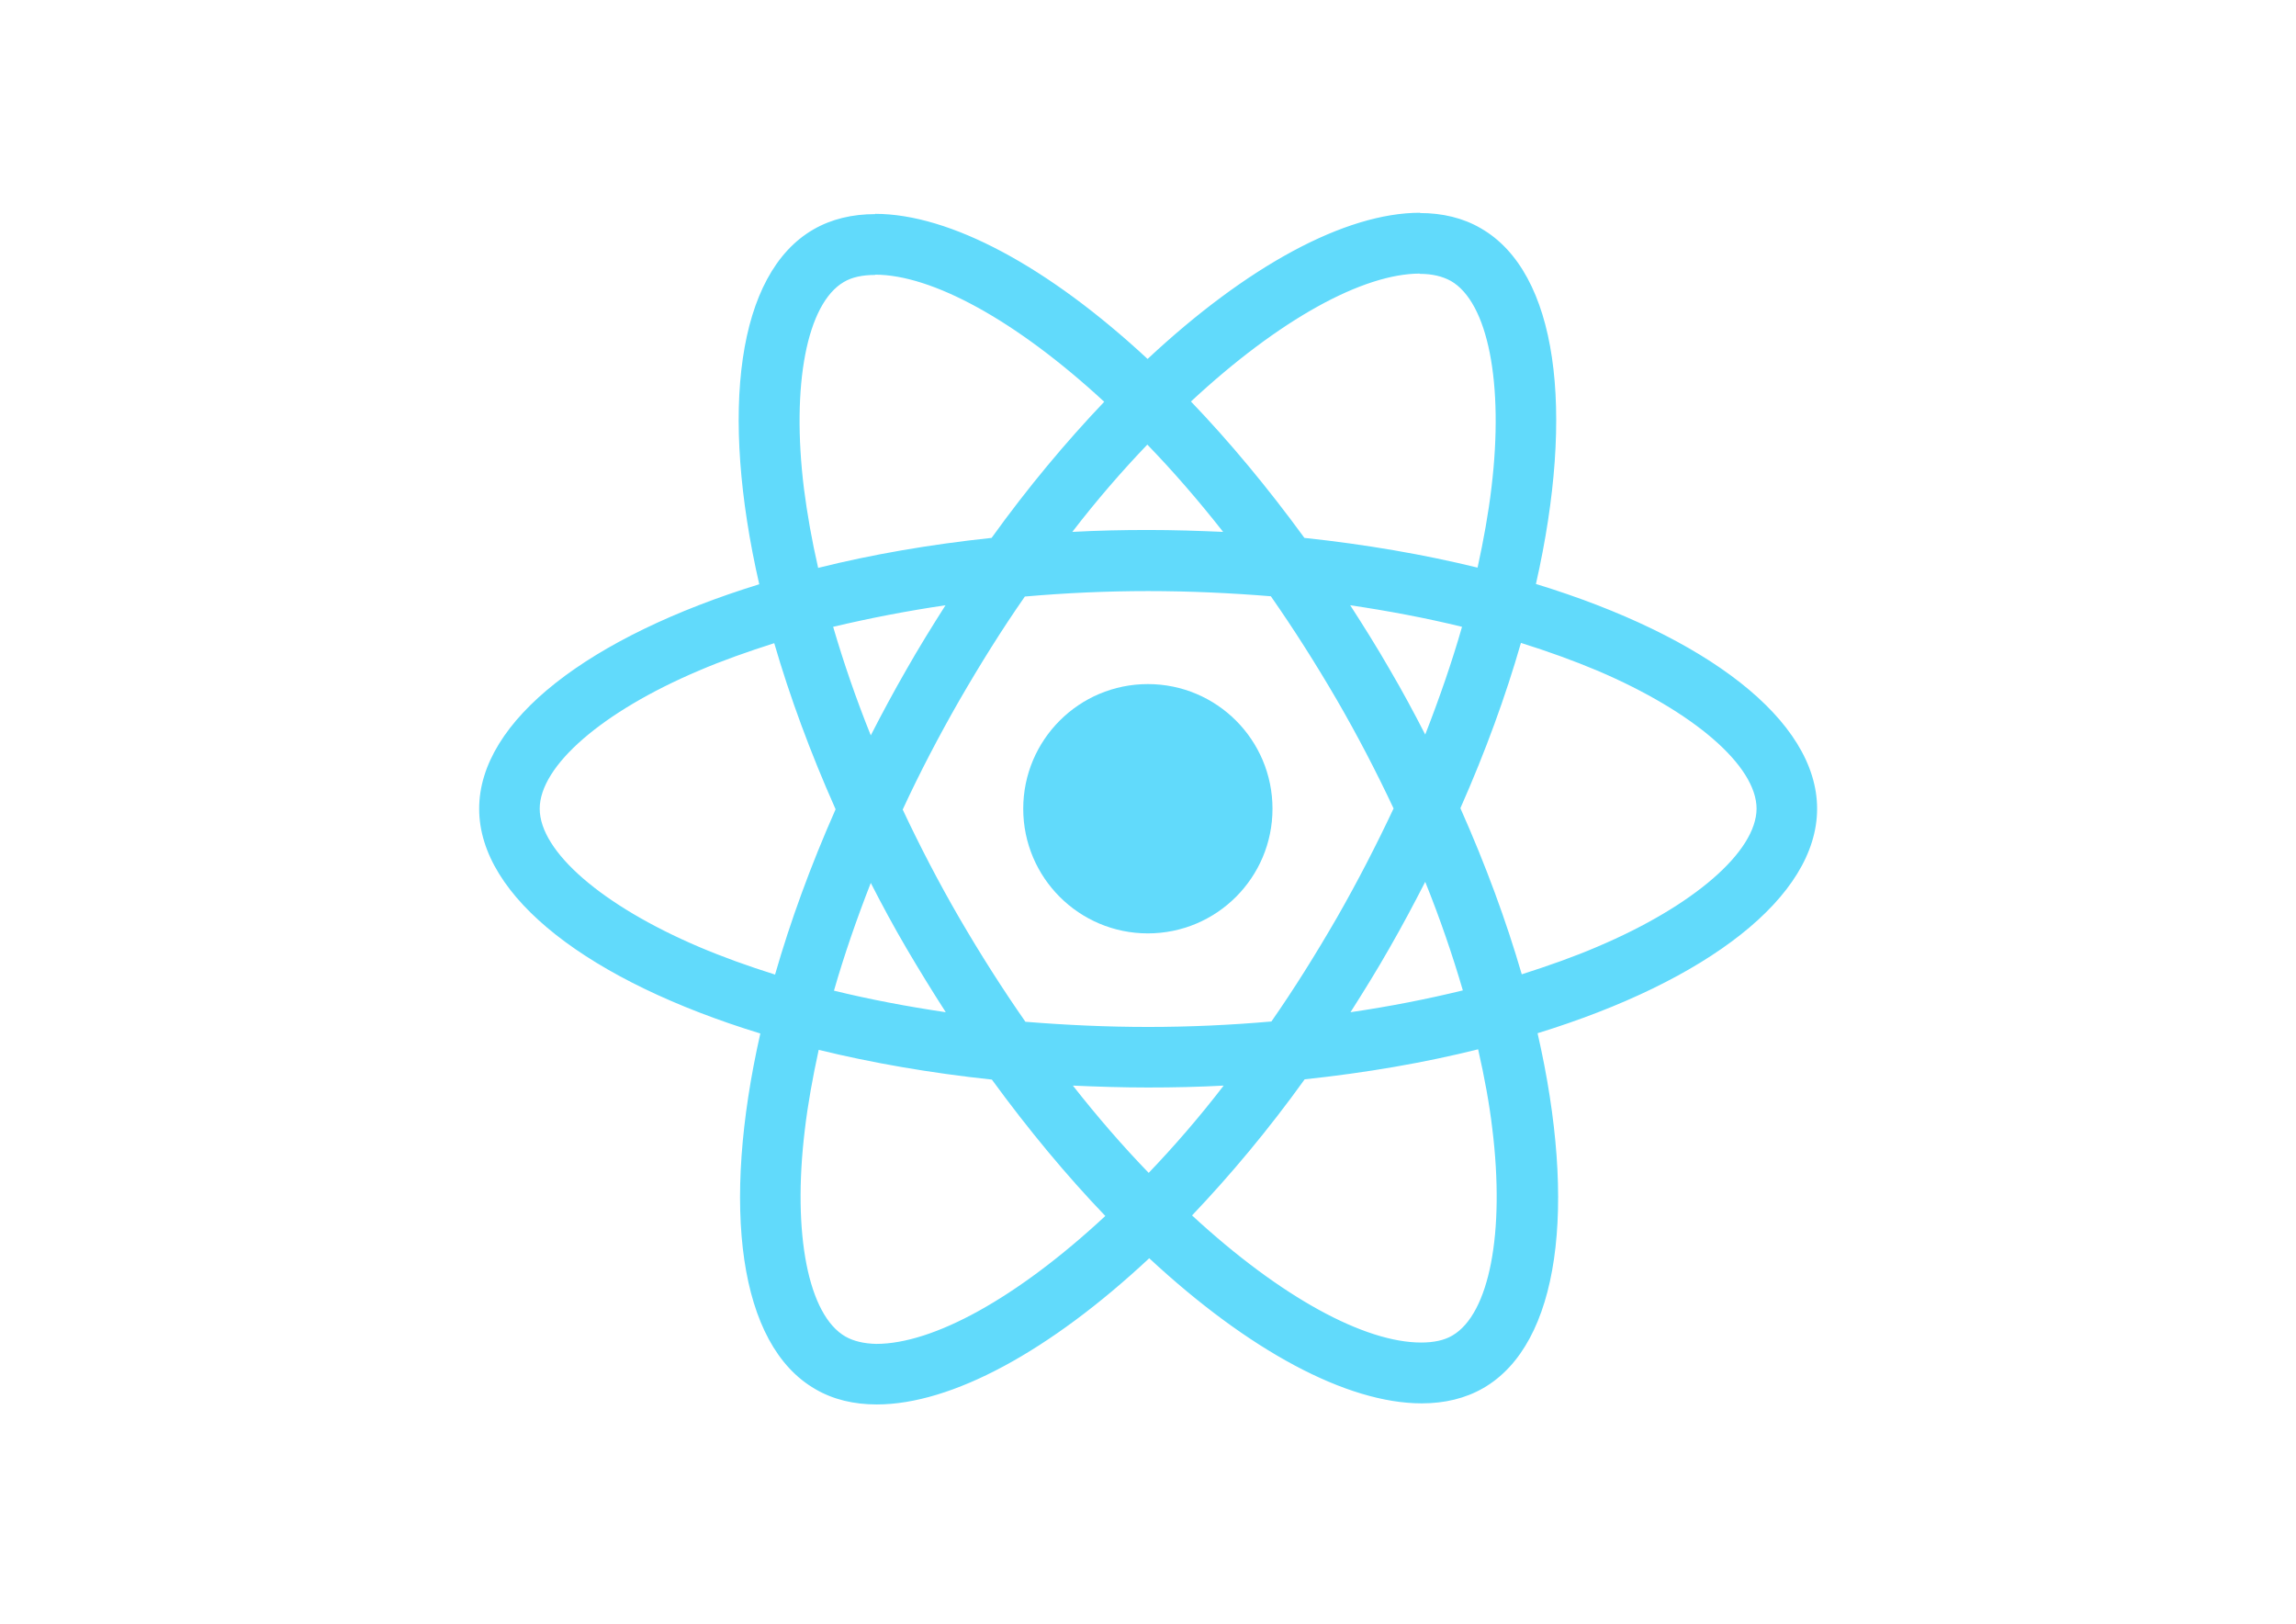
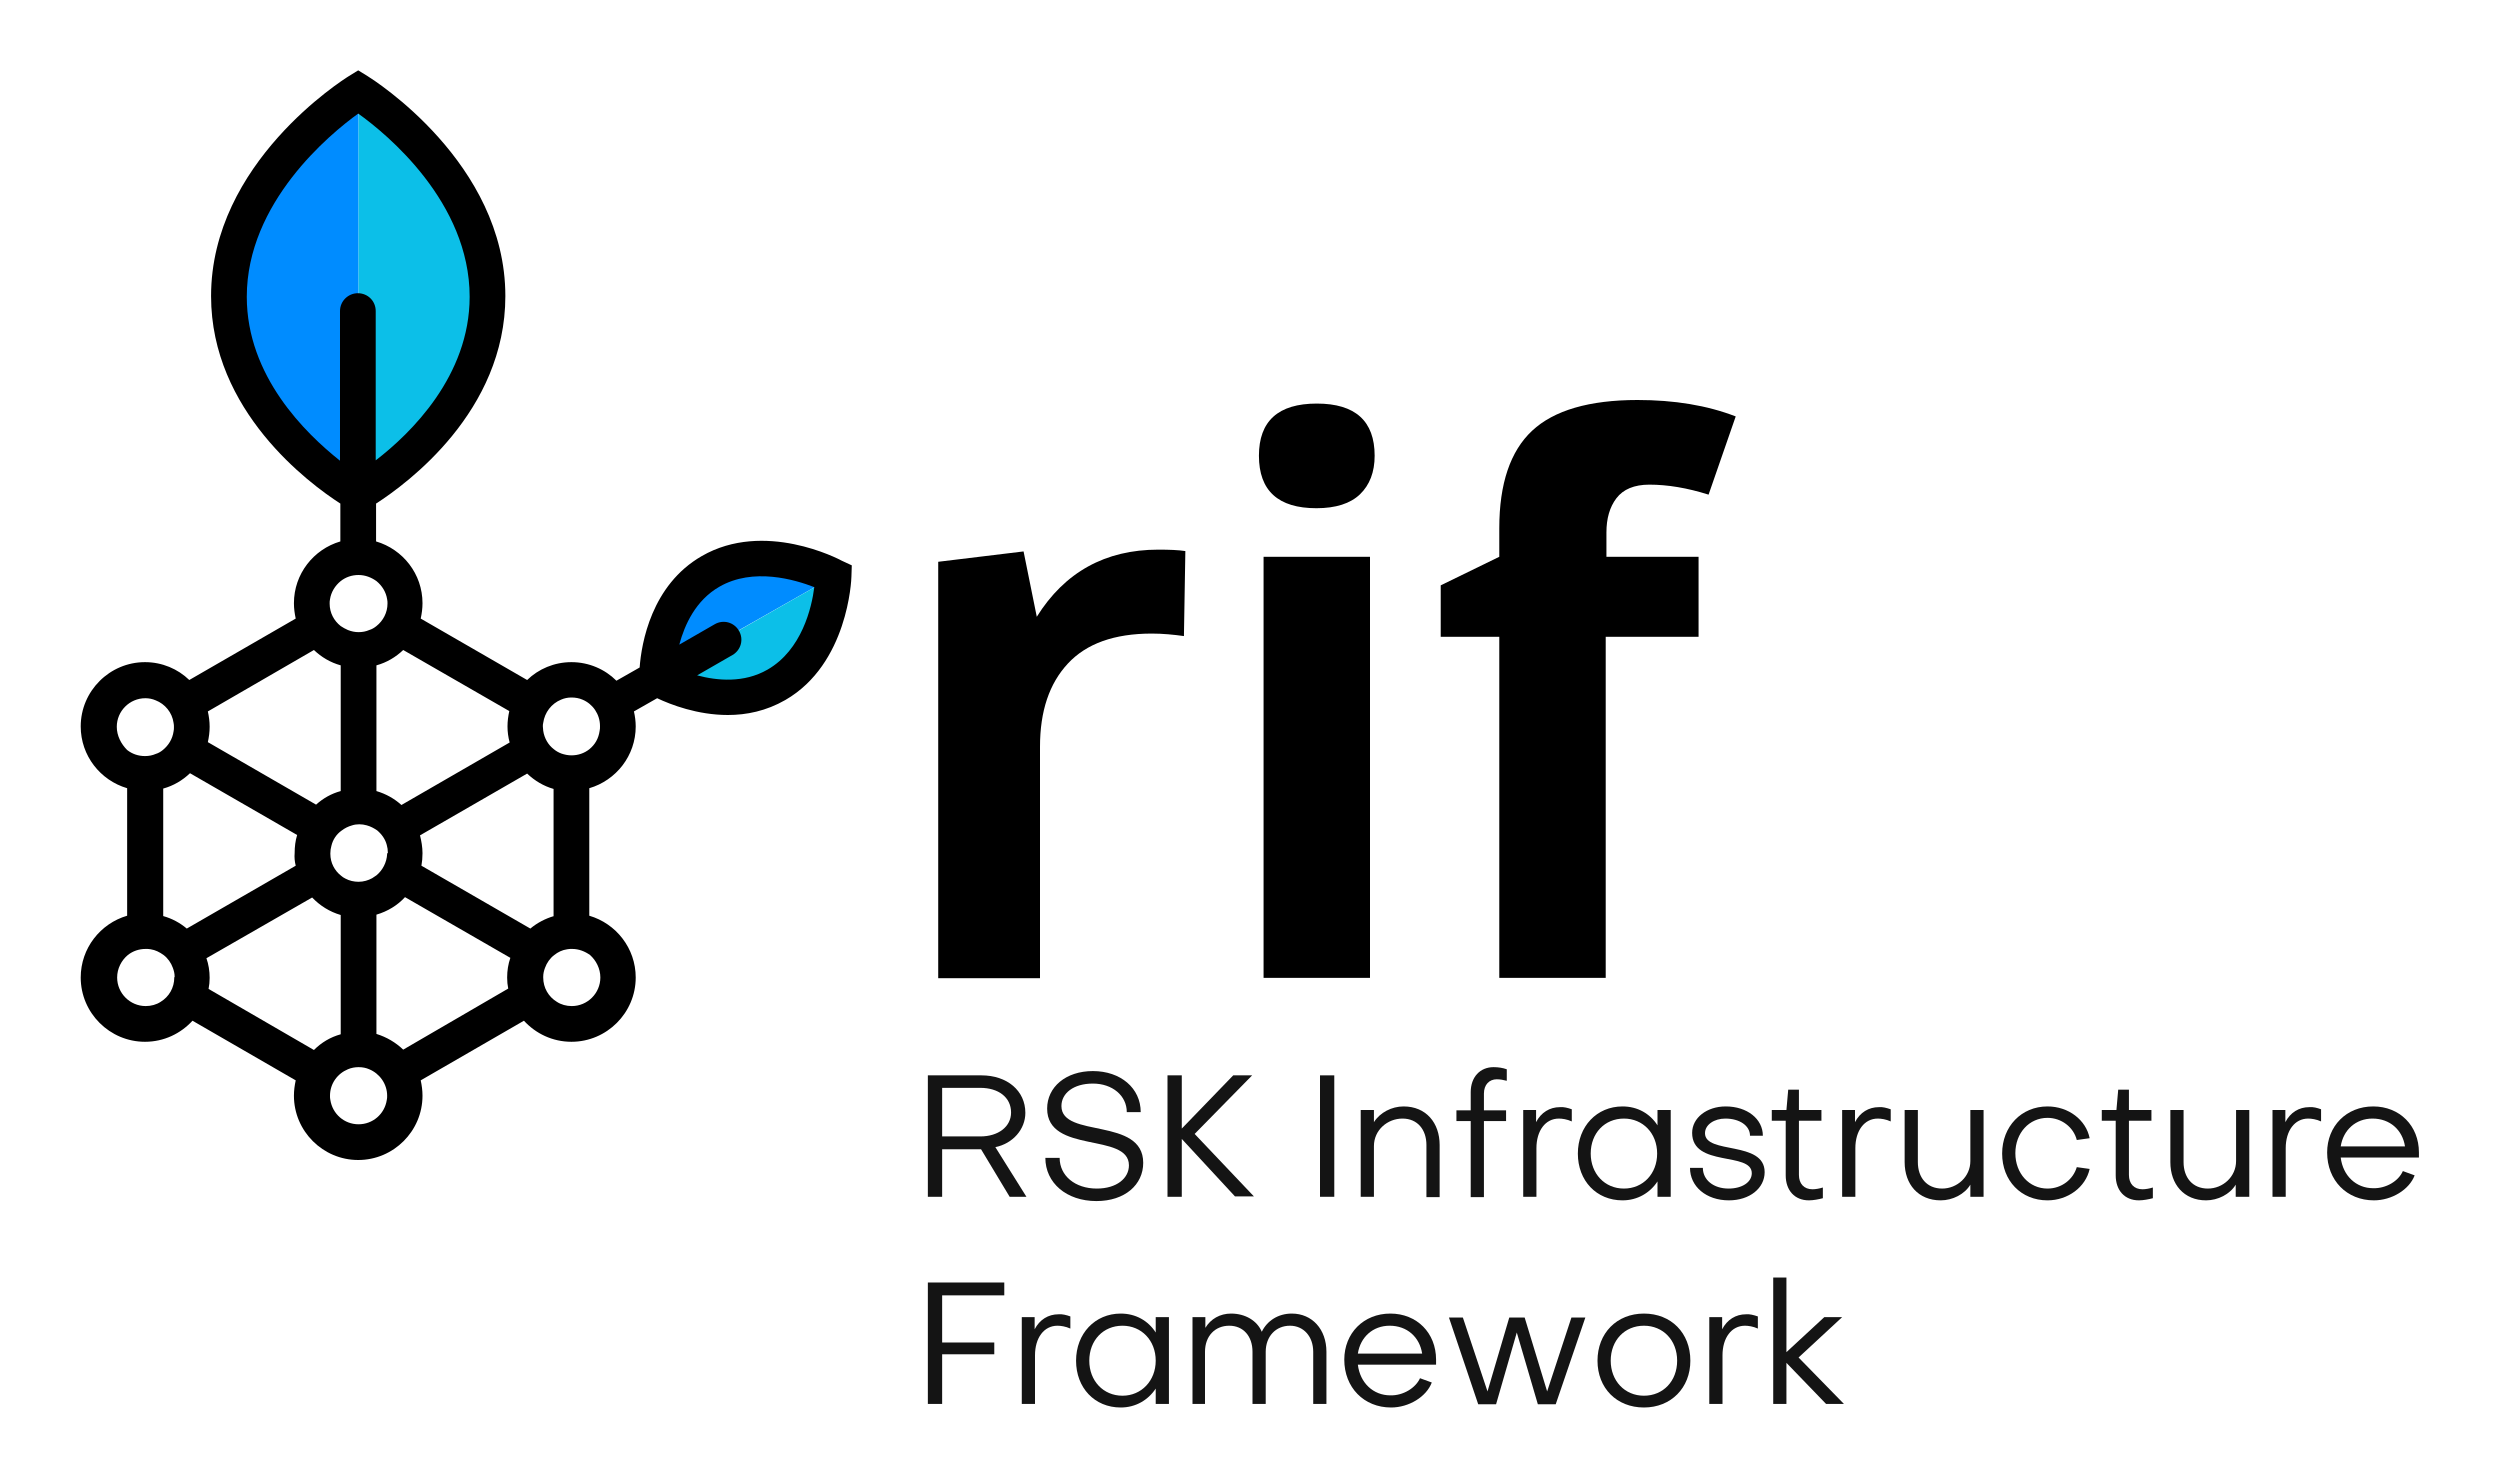
- <svg xmlns="http://www.w3.org/2000/svg" viewBox="0 0 841.9 595.3">
-   <g fill="#61DAFB">
-     <path d="M666.3 296.5c0-32.5-40.7-63.3-103.1-82.4 14.4-63.6 8-114.2-20.2-130.4-6.5-3.8-14.1-5.6-22.4-5.6v22.3c4.6 0 8.3.9 11.4 2.6 13.6 7.8 19.5 37.5 14.9 75.7-1.1 9.4-2.9 19.3-5.1 29.4-19.6-4.8-41-8.5-63.5-10.9-13.5-18.5-27.5-35.3-41.6-50 32.6-30.3 63.2-46.9 84-46.9V78c-27.5 0-63.5 19.6-99.9 53.6-36.4-33.8-72.4-53.2-99.9-53.2v22.3c20.7 0 51.4 16.5 84 46.6-14 14.7-28 31.4-41.3 49.9-22.6 2.4-44 6.1-63.6 11-2.3-10-4-19.7-5.2-29-4.7-38.2 1.1-67.9 14.6-75.8 3-1.8 6.9-2.6 11.5-2.6V78.5c-8.4 0-16 1.8-22.6 5.6-28.1 16.2-34.4 66.7-19.9 130.1-62.2 19.2-102.7 49.9-102.7 82.3 0 32.5 40.7 63.3 103.1 82.4-14.4 63.6-8 114.2 20.2 130.4 6.5 3.8 14.1 5.6 22.5 5.6 27.5 0 63.5-19.6 99.9-53.6 36.4 33.8 72.4 53.2 99.9 53.2 8.4 0 16-1.8 22.6-5.6 28.1-16.2 34.4-66.7 19.9-130.1 62-19.1 102.5-49.9 102.5-82.3zm-130.2-66.7c-3.7 12.9-8.3 26.2-13.5 39.5-4.1-8-8.4-16-13.1-24-4.6-8-9.5-15.8-14.4-23.4 14.2 2.1 27.9 4.7 41 7.9zm-45.8 106.5c-7.8 13.5-15.8 26.3-24.1 38.2-14.9 1.3-30 2-45.2 2-15.1 0-30.2-.7-45-1.9-8.3-11.9-16.4-24.6-24.2-38-7.6-13.1-14.5-26.4-20.8-39.8 6.2-13.4 13.2-26.8 20.7-39.9 7.8-13.5 15.8-26.3 24.1-38.2 14.9-1.3 30-2 45.2-2 15.1 0 30.2.7 45 1.9 8.3 11.9 16.4 24.6 24.2 38 7.6 13.1 14.5 26.4 20.8 39.8-6.3 13.4-13.2 26.8-20.7 39.9zm32.3-13c5.4 13.4 10 26.8 13.8 39.8-13.1 3.2-26.9 5.9-41.2 8 4.9-7.7 9.8-15.6 14.4-23.7 4.6-8 8.9-16.1 13-24.1zM421.2 430c-9.3-9.6-18.6-20.3-27.8-32 9 .4 18.2.7 27.5.7 9.4 0 18.7-.2 27.8-.7-9 11.7-18.3 22.4-27.5 32zm-74.4-58.9c-14.2-2.1-27.9-4.7-41-7.9 3.7-12.9 8.3-26.2 13.5-39.5 4.1 8 8.4 16 13.1 24 4.7 8 9.5 15.8 14.4 23.4zM420.7 163c9.3 9.6 18.6 20.3 27.8 32-9-.4-18.2-.7-27.5-.7-9.4 0-18.7.2-27.8.7 9-11.7 18.3-22.4 27.5-32zm-74 58.9c-4.9 7.7-9.8 15.6-14.4 23.7-4.6 8-8.9 16-13 24-5.4-13.4-10-26.8-13.8-39.8 13.1-3.1 26.9-5.8 41.2-7.9zm-90.5 125.2c-35.4-15.1-58.3-34.9-58.3-50.6 0-15.7 22.9-35.6 58.3-50.6 8.6-3.7 18-7 27.7-10.1 5.7 19.6 13.2 40 22.5 60.9-9.2 20.8-16.6 41.1-22.2 60.6-9.9-3.1-19.3-6.5-28-10.2zM310 490c-13.6-7.8-19.5-37.5-14.9-75.7 1.1-9.4 2.9-19.3 5.1-29.4 19.6 4.8 41 8.5 63.5 10.9 13.5 18.5 27.5 35.3 41.6 50-32.6 30.3-63.2 46.9-84 46.9-4.5-.1-8.3-1-11.3-2.7zm237.2-76.2c4.7 38.2-1.1 67.9-14.6 75.8-3 1.8-6.9 2.6-11.5 2.6-20.7 0-51.4-16.5-84-46.6 14-14.7 28-31.4 41.3-49.9 22.6-2.4 44-6.1 63.6-11 2.3 10.1 4.1 19.8 5.2 29.1zm38.5-66.7c-8.6 3.7-18 7-27.7 10.1-5.7-19.6-13.2-40-22.5-60.9 9.2-20.8 16.6-41.1 22.2-60.6 9.9 3.1 19.3 6.5 28.1 10.2 35.4 15.1 58.3 34.9 58.3 50.6-.1 15.7-23 35.6-58.4 50.6zM320.8 78.4z" />
-     <circle cx="420.9" cy="296.5" r="45.7" />
-     <path d="M520.5 78.1z" />
+ <svg xmlns="http://www.w3.org/2000/svg" version="1.1" id="Layer_1" x="0px" y="0px" viewBox="0 0 700 414" style="enable-background:new 0 0 700 414;" xml:space="preserve">
+   <style type="text/css">
+ 	.st0{fill:#008CFF;}
+ 	.st1{fill:#0CBFE8;}
+ 	.st2{fill:#141414;}
+ </style>
+   <g>
+     <g>
+       <g>
+         <path d="M262.7,273.8l0-116.5l23.9-2.9l3.7,18.3c7.8-12.5,19.2-18.8,34-18.8c3.1,0,5.7,0.1,7.6,0.4l-0.4,23.8     c-2.9-0.4-5.9-0.7-9-0.7c-10.5,0-18.3,2.8-23.5,8.4c-5.2,5.6-7.8,13.3-7.8,23.3v64.8H262.7z" />
+         <path class="st0" d="M100.4,137.3V26.5c0,0-35.9,17.9-35.9,55.9S100.4,137.3,100.4,137.3" />
+         <path class="st1" d="M100.4,26.5c0,0,35.9,17.9,35.9,55.9c0,38-35.9,55-35.9,55V26.5z" />
+         <path class="st0" d="M184.1,189.4l49.3-28c0,0-17-11.4-33.9-1.8C182.6,169.2,184.1,189.4,184.1,189.4" />
+         <path class="st1" d="M233.4,161.4c0,0,1.1,20.5-15.8,30.1c-16.9,9.6-33.5-2-33.5-2L233.4,161.4z" />
+         <path d="M235.7,157c-0.9-0.5-21.7-11.4-39.2-1.3c-14.1,8.1-16.9,24.4-17.4,31.2l-6.5,3.7c-3.2-3.2-7.7-5.2-12.6-5.2     c-4.8,0-9.2,1.9-12.4,5l-29.8-17.2c0.3-1.4,0.5-2.8,0.5-4.3c0-8.2-5.5-15.1-13-17.3v-10.6c8.7-5.6,36.2-25.8,36.2-58.1     c0-37.3-37-60.6-38.6-61.6l-2.6-1.6l-2.6,1.6c-1.6,1-38.6,24.3-38.6,61.6c0,32.2,27.5,52.5,36.2,58.1v10.6     c-7.5,2.2-13,9.1-13,17.3c0,1.5,0.2,2.9,0.5,4.3l-29.8,17.2c-3.2-3.1-7.6-5-12.4-5c-9.9,0-18,8.1-18,18c0,8.2,5.5,15.1,13,17.3     v35.7c-7.5,2.2-13,9.1-13,17.3c0,9.9,8.1,18,18,18c5.3,0,10-2.3,13.3-5.9l28.9,16.7c-0.3,1.4-0.5,2.8-0.5,4.3c0,9.9,8.1,18,18,18     c9.9,0,18-8.1,18-18c0-1.5-0.2-2.9-0.5-4.3l28.9-16.7c3.3,3.6,8,5.9,13.3,5.9c9.9,0,18-8.1,18-18c0-8.2-5.5-15.1-13-17.3v-35.7     c7.5-2.2,13-9.1,13-17.3c0-1.4-0.2-2.9-0.5-4.2l6.5-3.7c3.8,1.8,11.3,4.7,19.8,4.7c5.2,0,10.7-1.1,16.1-4.2     c17.5-10.1,18.5-33.6,18.5-34.6l0.1-3.1L235.7,157z M165,209.8c-1.4,1.1-3.1,1.7-5,1.7c-1,0-1.9-0.2-2.8-0.5     c-0.8-0.3-1.5-0.7-2.1-1.2c-1.6-1.2-2.7-3.1-3-5.2c0-0.4-0.1-0.8-0.1-1.2c0-0.3,0-0.7,0.1-1c0.4-2.9,2.3-5.4,5-6.5     c0.9-0.4,1.9-0.6,2.9-0.6c1.1,0,2.2,0.2,3.1,0.6c2.9,1.2,4.9,4.1,4.9,7.4c0,0.5,0,0.9-0.1,1.3C167.6,206.8,166.6,208.5,165,209.8      M168.1,273.7c0,4.4-3.6,8-8,8c-1.5,0-3-0.4-4.2-1.2c-2.3-1.4-3.8-3.9-3.8-6.8c0-0.1,0-0.1,0-0.2v0c0-0.9,0.2-1.7,0.5-2.5     c0.5-1.4,1.4-2.7,2.6-3.6c1-0.8,2.2-1.4,3.6-1.6c0.4-0.1,0.9-0.1,1.4-0.1c1.9,0,3.6,0.7,5,1.7     C166.9,268.9,168.1,271.2,168.1,273.7 M155.1,256.5c-2.4,0.7-4.7,1.9-6.6,3.5L118,242.4v0c0.2-1.1,0.3-2.3,0.3-3.5     c0-1.7-0.3-3.4-0.7-5l30-17.3c2.1,2,4.6,3.5,7.4,4.3V256.5z M100.4,314.8c-4,0-7.3-2.9-7.9-6.8c-0.1-0.4-0.1-0.8-0.1-1.2     c0-3.4,2.1-6.2,5-7.4c0.9-0.4,2-0.6,3-0.6c1.1,0,2.1,0.2,3,0.6c2.9,1.2,5,4.1,5,7.4c0,0.4,0,0.8-0.1,1.2     C107.7,311.9,104.4,314.8,100.4,314.8 M82.8,242.4L52.3,260c-1.9-1.6-4.1-2.8-6.6-3.5v-35.7c2.9-0.8,5.4-2.3,7.5-4.3l30,17.3     c-0.5,1.6-0.7,3.3-0.7,5.1C82.4,240,82.5,241.2,82.8,242.4L82.8,242.4z M48.8,273.7c0,2.9-1.5,5.4-3.8,6.8     c-1.2,0.8-2.7,1.2-4.2,1.2c-4.4,0-8-3.6-8-8c0-2.5,1.2-4.8,3-6.3c1.4-1.1,3.1-1.7,5-1.7c0.5,0,0.9,0,1.4,0.1     c1.3,0.2,2.5,0.8,3.6,1.6c1.2,0.9,2.1,2.2,2.6,3.6c0.3,0.8,0.5,1.6,0.5,2.5C48.8,273.6,48.8,273.7,48.8,273.7 M32.7,203.5     c0-4.4,3.6-8,8-8c1,0,2,0.2,2.9,0.6c2.6,1,4.6,3.4,5,6.3c0.1,0.4,0.1,0.8,0.1,1.2c0,0.4,0,0.8-0.1,1.2c-0.3,2.1-1.4,3.9-3,5.2     c-0.6,0.5-1.3,0.9-2,1.1c-0.9,0.4-1.9,0.6-3,0.6c-1.9,0-3.6-0.6-5-1.7C33.9,208.3,32.7,206,32.7,203.5 M95.4,162.7     c1.4-1.1,3.1-1.7,5-1.7c1.9,0,3.6,0.7,5,1.7c1.6,1.3,2.7,3.1,3,5.1c0.1,0.4,0.1,0.8,0.1,1.2c0,2.5-1.2,4.8-3.1,6.3     c-0.6,0.5-1.3,0.9-2,1.1c-0.9,0.4-1.9,0.6-3,0.6c-1,0-2-0.2-3-0.6c-0.7-0.3-1.4-0.7-2-1.1c-1.9-1.5-3.1-3.7-3.1-6.3     c0-0.4,0-0.8,0.1-1.2C92.7,165.8,93.8,164,95.4,162.7 M108.4,239.1c-0.1,2.4-1.3,4.6-3,6c-0.4,0.3-0.8,0.5-1.2,0.8     c-1.1,0.6-2.4,1-3.8,1c-1.3,0-2.6-0.3-3.7-0.9c-0.4-0.2-0.9-0.5-1.2-0.8c-1.8-1.4-3-3.6-3-6.1c0-0.1,0-0.2,0-0.2     c0-0.7,0.1-1.4,0.3-2.1c0.4-1.7,1.4-3.2,2.8-4.2c0.9-0.7,1.9-1.2,3-1.5c0.6-0.2,1.3-0.3,2-0.3c0.7,0,1.4,0.1,2.1,0.3     c1.1,0.3,2,0.8,2.9,1.4c1.3,1.1,2.3,2.5,2.7,4.1c0.2,0.7,0.3,1.4,0.3,2.2C108.4,238.9,108.4,239,108.4,239.1L108.4,239.1z      M142.6,199.1c-0.3,1.4-0.5,2.8-0.5,4.3c0,1.5,0.2,3,0.6,4.5l-30.3,17.5c-2-1.8-4.3-3.1-7-3.9v-35.2c2.9-0.8,5.4-2.3,7.5-4.3     L142.6,199.1z M69.1,83.1c0-26.4,23.3-45.6,31.2-51.3c8,5.7,31.2,24.8,31.2,51.3c0,22.1-16.4,38.2-26.3,45.8V87.1     c0-2.8-2.2-5-5-5c-2.7,0-5,2.2-5,5V129C85.5,121.3,69.1,105.3,69.1,83.1 M87.9,182c2.1,2,4.6,3.5,7.5,4.3v35.2     c-2.6,0.7-4.9,2-6.9,3.8l-30.3-17.5c0.3-1.4,0.5-2.8,0.5-4.3c0-1.5-0.2-2.9-0.5-4.3L87.9,182z M58.4,276.9c0.2-1,0.3-2.1,0.3-3.1     c0-1.9-0.3-3.8-0.9-5.5l29.6-17c2.2,2.3,4.9,4,8,4.9v33.4c-2.9,0.8-5.4,2.3-7.5,4.4L58.4,276.9z M112.9,293.9     c-2.1-2-4.6-3.5-7.5-4.4v-33.4c3.1-0.9,5.9-2.6,8-4.9l29.5,17c-0.6,1.7-0.9,3.6-0.9,5.5c0,1.1,0.1,2.1,0.3,3.1L112.9,293.9z      M214.9,187.5c-6.6,3.8-14.1,3.1-19.7,1.6l9.9-5.7c2.4-1.4,3.2-4.4,1.8-6.8c-1.4-2.4-4.4-3.2-6.8-1.8l-9.9,5.7     c1.5-5.6,4.6-12.4,11.2-16.2c9.5-5.5,21.2-2,26.6,0.1C227.3,170.1,224.5,182,214.9,187.5" />
+         <path d="M352.5,127.6c0-9.7,5.4-14.6,16.2-14.6c10.8,0,16.2,4.9,16.2,14.6c0,4.6-1.4,8.2-4.1,10.8c-2.7,2.6-6.8,3.9-12.2,3.9     C357.9,142.3,352.5,137.4,352.5,127.6z M383.6,273.8h-29.8V155.9h29.8V273.8z" />
+         <path d="M475.4,178.3h-25.8v95.5h-29.8v-95.5h-16.4v-14.4l16.4-8v-8c0-12.5,3.1-21.6,9.2-27.3c6.1-5.7,16-8.6,29.5-8.6     c10.3,0,19.5,1.5,27.5,4.6l-7.6,21.9c-6-1.9-11.5-2.8-16.6-2.8c-4.2,0-7.3,1.3-9.2,3.8c-1.9,2.5-2.8,5.7-2.8,9.6v6.8h25.8V178.3z     " />
+       </g>
+     </g>
+     <g>
+       <g>
+         <g>
+           <path class="st2" d="M263.8,321.8v13.3h-4v-34h15c7.2,0,12.3,4.3,12.3,10.5c0,4.6-3.5,8.6-8.4,9.6l8.7,13.9h-4.7l-8-13.3H263.8z       M263.8,304.7v13.5h10.7c5,0,8.6-2.7,8.6-6.7c0-4.3-3.6-6.9-8.6-6.9H263.8z" />
+           <path class="st2" d="M292.7,324.2h4c0,5,4.3,8.6,10.4,8.6c5.6,0,9-2.9,9-6.5c0-9.3-22.9-3.1-22.9-15.9c0-6,5.2-10.5,12.8-10.5      c7.8,0,13.4,4.8,13.4,11.5h-3.9c0-4.6-4-8-9.5-8c-5.4,0-8.8,2.7-8.8,6.3c0,9.1,22.9,3,22.9,15.9c0,6.1-5.1,10.7-13.1,10.7      C298.6,336.3,292.7,331.2,292.7,324.2z" />
+           <path class="st2" d="M330.9,335.1h-4v-34h4v14.9l14.4-14.9h5.3l-16.1,16.4l16.6,17.5h-5.3l-14.9-16.1V335.1z" />
+           <path class="st2" d="M369.6,335.1v-34h4v34H369.6z" />
+           <path class="st2" d="M403.1,320.6v14.6h-3.7v-14.6c0-4.3-2.5-7.4-6.7-7.4c-4.2,0-8,3.2-8,7.7v14.2h-3.7v-24.3h3.7v3.4      c1.7-2.7,5-4.4,8.3-4.4C399.3,309.8,403.1,314.4,403.1,320.6z" />
+           <path class="st2" d="M421.8,302.6c-0.8-0.2-1.7-0.4-2.7-0.4c-2.1,0-3.6,1.5-3.6,4v4.7h6.2v3h-6.2v21.3h-3.7v-21.3h-4v-3h4v-5.1      c0-4.2,2.6-7,6.4-7c1.3,0,2.6,0.2,3.7,0.6V302.6z" />
+           <path class="st2" d="M440.1,310.6v3.4c-1.3-0.6-2.7-0.8-3.6-0.8c-3.8,0-6.3,3.4-6.3,8.3v13.6h-3.7v-24.3h3.6v3.4      c1.4-2.7,3.8-4.2,6.7-4.2C437.8,309.9,439,310.2,440.1,310.6z" />
+           <path class="st2" d="M464.1,310.8h3.7v24.3h-3.7v-4.3c-2.1,3.2-5.6,5.3-9.8,5.3c-7.3,0-12.5-5.5-12.5-13.1      c0-7.6,5.3-13.2,12.5-13.2c4.2,0,7.7,2,9.8,5.3V310.8z M464,323c0-5.7-4-9.8-9.3-9.8c-5.4,0-9.3,4.1-9.3,9.8      c0,5.6,3.9,9.8,9.3,9.8C460.1,332.8,464,328.6,464,323z" />
+           <path class="st2" d="M473.2,327h3.6c0,3.4,3,5.8,7.2,5.8c3.8,0,6.5-1.8,6.5-4.3c0-6.1-16.7-1.6-16.7-11.3c0-4.2,4.1-7.4,9.4-7.4      c6,0,10.4,3.5,10.4,8.2l-3.6,0c0-2.8-2.9-4.8-6.9-4.8c-3.1,0-5.7,1.7-5.7,4.1c0,6,16.7,2,16.7,10.9c0,4.5-4.2,7.9-10,7.9      C477.7,336.1,473.2,332.2,473.2,327z" />
+           <path class="st2" d="M500.1,313.8h-4v-3h4.1l0.5-5.7h3v5.7h6.3v3h-6.3V329c0,2.4,1.4,4,3.8,4c0.8,0,2-0.2,2.9-0.5v3      c-1.1,0.3-2.7,0.6-3.9,0.6c-4,0-6.5-2.8-6.5-7V313.8z" />
+           <path class="st2" d="M529.4,310.6v3.4c-1.3-0.6-2.7-0.8-3.6-0.8c-3.8,0-6.3,3.4-6.3,8.3v13.6h-3.7v-24.3h3.6v3.4      c1.4-2.7,3.8-4.2,6.7-4.2C527.1,309.9,528.2,310.2,529.4,310.6z" />
+           <path class="st2" d="M533.3,325.4v-14.6h3.7v14.6c0,4.3,2.5,7.4,6.8,7.4c4.2,0,7.9-3.3,7.9-7.7v-14.3h3.7v24.3h-3.7v-3.4      c-1.6,2.7-5,4.4-8.3,4.4C537.1,336.1,533.3,331.6,533.3,325.4z" />
+           <path class="st2" d="M581.5,319.2c-0.9-3.6-4.3-6.2-8.2-6.2c-5.1,0-9,4.2-9,9.9c0,5.7,3.9,9.9,9,9.9c4,0,7.2-2.6,8.2-6l3.6,0.5      c-1.1,5.1-6.1,8.8-11.8,8.8c-7.4,0-12.7-5.5-12.7-13.1c0-7.6,5.4-13.2,12.7-13.2c5.9,0,10.8,3.8,11.8,8.9L581.5,319.2z" />
+           <path class="st2" d="M592.5,313.8h-4v-3h4.1l0.5-5.7h3v5.7h6.3v3h-6.3V329c0,2.4,1.4,4,3.8,4c0.8,0,2-0.2,2.9-0.5v3      c-1.1,0.3-2.7,0.6-3.9,0.6c-4,0-6.5-2.8-6.5-7V313.8z" />
+           <path class="st2" d="M607.7,325.4v-14.6h3.7v14.6c0,4.3,2.5,7.4,6.8,7.4c4.2,0,7.9-3.3,7.9-7.7v-14.3h3.7v24.3H626v-3.4      c-1.6,2.7-5,4.4-8.3,4.4C611.5,336.1,607.7,331.6,607.7,325.4z" />
+           <path class="st2" d="M649.9,310.6v3.4c-1.3-0.6-2.7-0.8-3.6-0.8c-3.8,0-6.3,3.4-6.3,8.3v13.6h-3.7v-24.3h3.6v3.4      c1.4-2.7,3.8-4.2,6.7-4.2C647.7,309.9,648.8,310.2,649.9,310.6z" />
+           <path class="st2" d="M672.8,327.9l3.3,1.2c-1.5,4-6.4,7-11.4,7c-7.6,0-13.1-5.6-13.1-13.4c0-7.4,5.4-12.9,12.9-12.9      c7.4,0,12.8,5.4,12.8,12.9c0,0.4,0,0.9,0,1.4l-21.9,0c0.6,5.1,4.3,8.6,9.1,8.6C668.1,332.8,671.6,330.7,672.8,327.9z M673.4,321      c-0.7-4.6-4.2-7.8-9.1-7.8c-4.7,0-8.2,3.2-8.9,7.8L673.4,321z" />
+           <path class="st2" d="M263.8,375.9h14.6v3.3h-14.6v13.9h-4v-34h21.4v3.6h-17.4V375.9z" />
+           <path class="st2" d="M299.7,368.6v3.4c-1.3-0.6-2.7-0.8-3.6-0.8c-3.8,0-6.3,3.4-6.3,8.3v13.6h-3.7v-24.3h3.6v3.4      c1.4-2.7,3.8-4.2,6.7-4.2C297.4,367.9,298.6,368.2,299.7,368.6z" />
+           <path class="st2" d="M323.6,368.8h3.7v24.3h-3.7v-4.3c-2.1,3.2-5.6,5.3-9.8,5.3c-7.3,0-12.5-5.5-12.5-13.1      c0-7.6,5.3-13.2,12.5-13.2c4.2,0,7.7,2,9.8,5.3V368.8z M323.6,381c0-5.7-4-9.8-9.3-9.8c-5.4,0-9.3,4.1-9.3,9.8      c0,5.6,3.9,9.8,9.3,9.8C319.6,390.8,323.6,386.6,323.6,381z" />
+           <path class="st2" d="M337.6,393.1h-3.7v-24.3h3.6v3c1.5-2.5,4.1-4,7.2-4c4,0,7.3,2,8.6,5.1c1.5-3.1,4.6-5.1,8.4-5.1      c5.7,0,9.7,4.4,9.7,10.7v14.6h-3.7v-14.6c0-4.3-2.7-7.3-6.5-7.3c-4,0-6.8,3-6.8,7.3v14.6h-3.7v-14.6c0-4.4-2.6-7.3-6.5-7.3      c-4,0-6.8,2.9-6.8,7.3V393.1z" />
+           <path class="st2" d="M397.6,385.9l3.3,1.2c-1.5,4-6.4,7-11.4,7c-7.6,0-13.1-5.6-13.1-13.4c0-7.4,5.4-12.9,12.9-12.9      c7.4,0,12.8,5.4,12.8,12.9c0,0.4,0,0.9,0,1.4l-21.9,0c0.6,5.1,4.3,8.6,9.1,8.6C392.9,390.8,396.4,388.6,397.6,385.9z M398.2,379      c-0.7-4.6-4.2-7.8-9.1-7.8c-4.7,0-8.2,3.2-8.9,7.8L398.2,379z" />
+           <path class="st2" d="M424.7,373.1l-5.8,20.1h-5l-8.2-24.3h3.9l6.9,20.7l6.1-20.7h4.3l6.3,20.7l6.8-20.7h3.9l-8.3,24.3h-5      L424.7,373.1z" />
+           <path class="st2" d="M460.3,394.1c-7.6,0-13-5.4-13-13.1c0-7.7,5.4-13.2,13-13.2s13,5.4,13,13.2      C473.3,388.6,467.9,394.1,460.3,394.1z M460.3,371.2c-5.4,0-9.3,4.1-9.3,9.8c0,5.6,3.9,9.8,9.3,9.8s9.3-4.1,9.3-9.8      C469.6,375.3,465.7,371.2,460.3,371.2z" />
+           <path class="st2" d="M492.2,368.6v3.4c-1.3-0.6-2.7-0.8-3.6-0.8c-3.8,0-6.3,3.4-6.3,8.3v13.6h-3.7v-24.3h3.6v3.4      c1.4-2.7,3.8-4.2,6.7-4.2C489.9,367.9,491,368.2,492.2,368.6z" />
+           <path class="st2" d="M500.2,393.1h-3.7v-35.4h3.7v20.9l10.6-9.8h5l-12.2,11.3l12.7,13h-5l-11.1-11.5V393.1z" />
+         </g>
+       </g>
+     </g>
  </g>
</svg>
